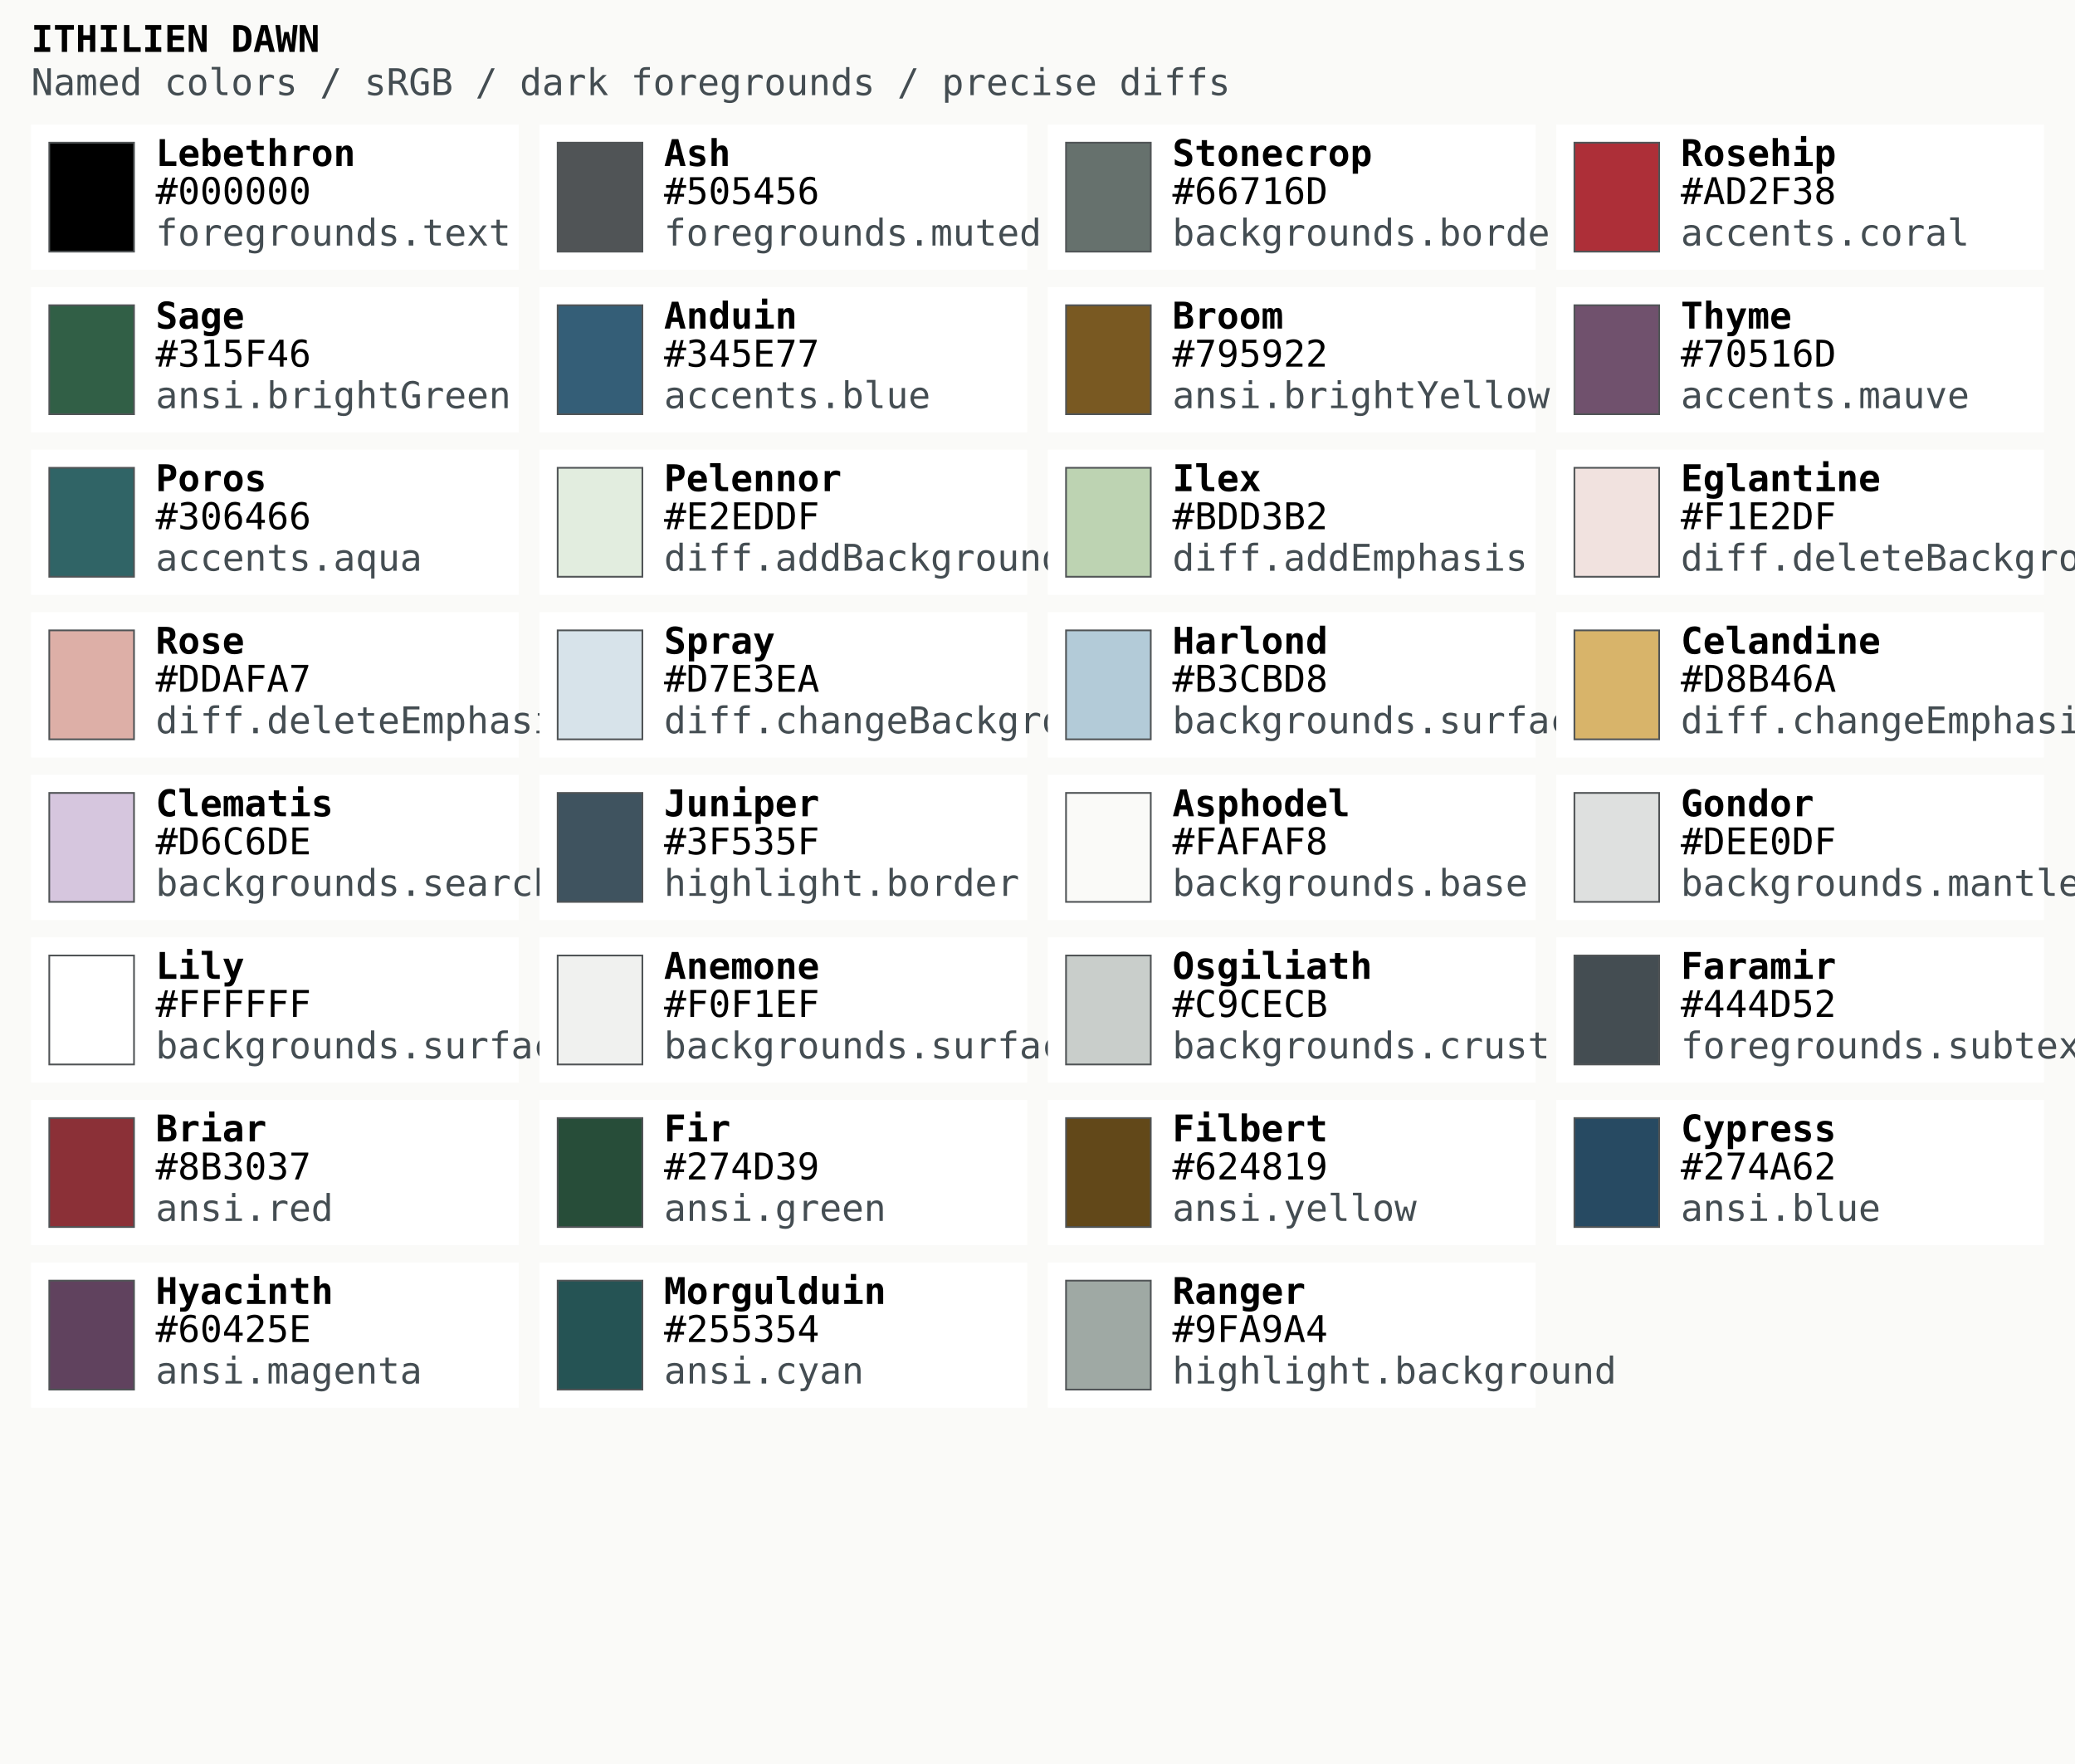
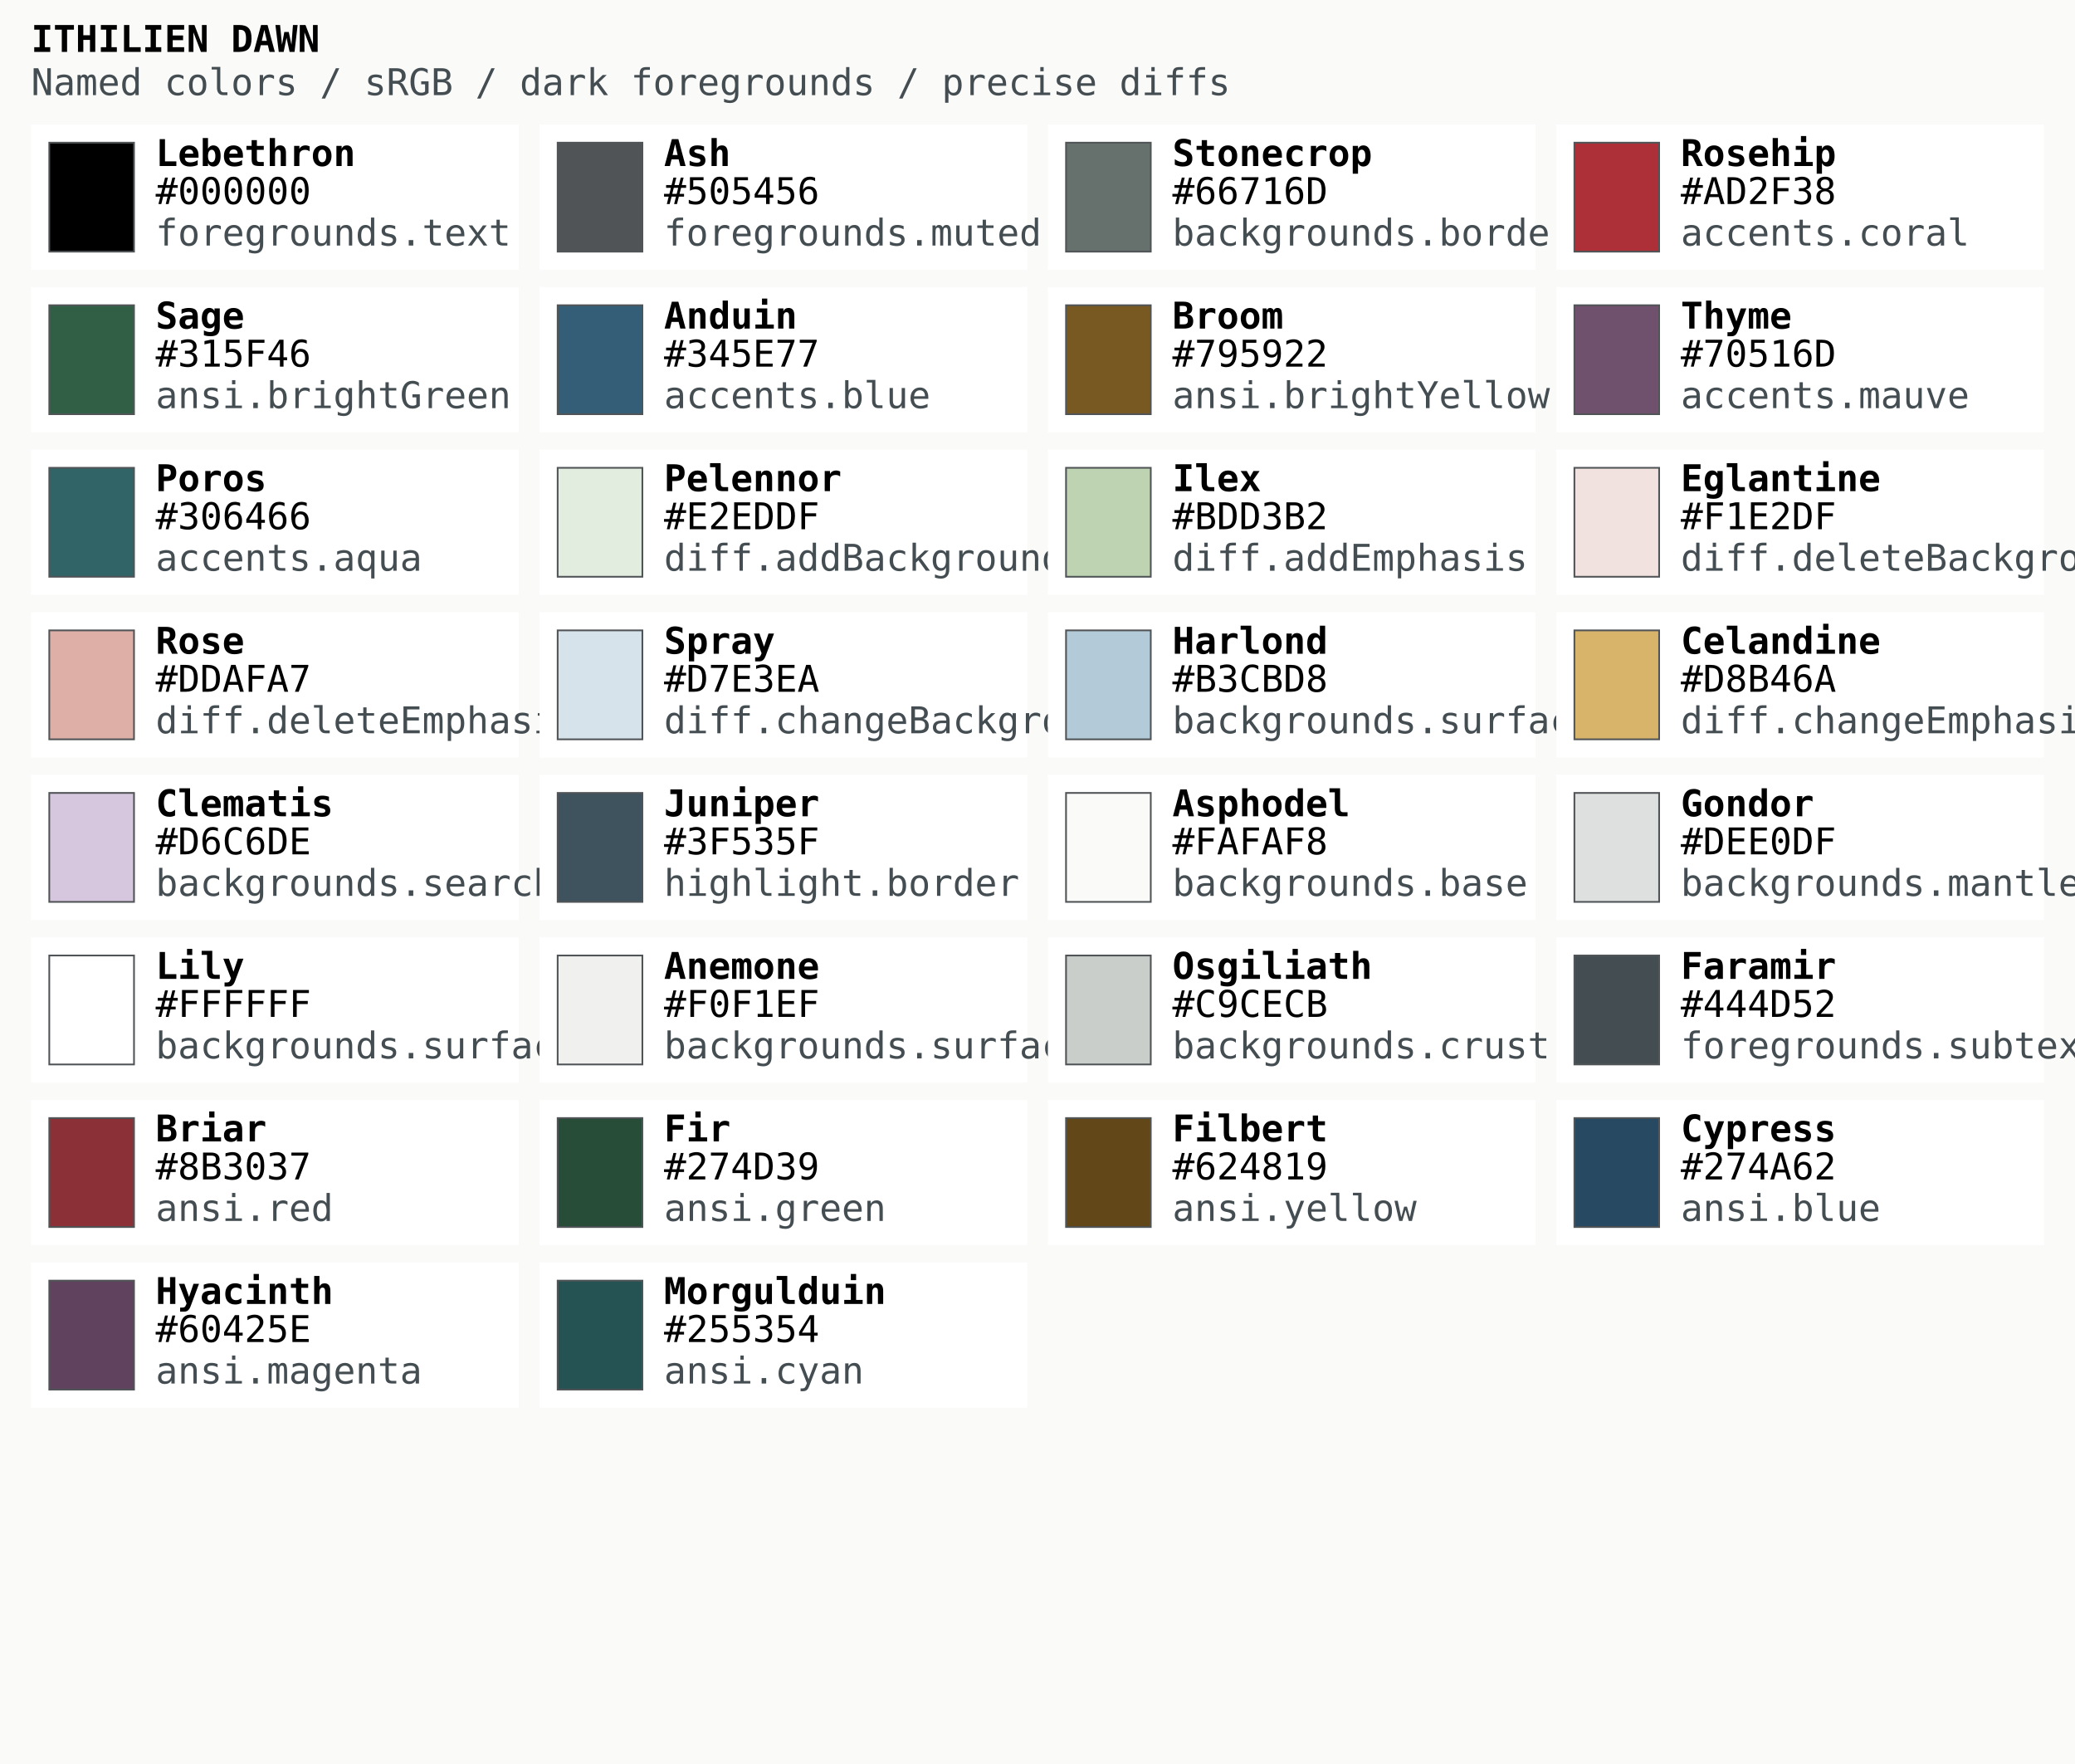
<svg xmlns="http://www.w3.org/2000/svg" xml:space="preserve" width="1200" height="1020" viewBox="0 0 1200 1020">
  <style>text{font-family:"Berkeley Mono Medium",monospace;font-size:16pt}</style>
  <rect x="0" y="0" width="1200" height="1020" fill="#FAFAF8" />
  <text x="18" y="30" fill="#000000" font-weight="700">ITHILIEN DAWN</text>
  <text x="18" y="55" fill="#444D52">Named colors / sRGB / dark foregrounds / precise diffs</text>
  <rect x="18" y="72" width="282" height="84" fill="#FFFFFF" />
  <rect x="28" y="82" width="50" height="64" fill="#505456" />
  <rect x="29" y="83" width="48" height="62" fill="#000000" />
  <text x="90" y="96" fill="#000000" font-weight="700">Lebethron</text>
  <text x="90" y="118" fill="#000000">#000000</text>
  <text x="90" y="142" fill="#444D52">foregrounds.text</text>
  <rect x="312" y="72" width="282" height="84" fill="#FFFFFF" />
  <rect x="322" y="82" width="50" height="64" fill="#505456" />
  <rect x="323" y="83" width="48" height="62" fill="#505456" />
  <text x="384" y="96" fill="#000000" font-weight="700">Ash</text>
  <text x="384" y="118" fill="#000000">#505456</text>
  <text x="384" y="142" fill="#444D52">foregrounds.muted</text>
  <rect x="606" y="72" width="282" height="84" fill="#FFFFFF" />
  <rect x="616" y="82" width="50" height="64" fill="#505456" />
  <rect x="617" y="83" width="48" height="62" fill="#66716D" />
  <text x="678" y="96" fill="#000000" font-weight="700">Stonecrop</text>
  <text x="678" y="118" fill="#000000">#66716D</text>
  <text x="678" y="142" fill="#444D52">backgrounds.border</text>
  <rect x="900" y="72" width="282" height="84" fill="#FFFFFF" />
  <rect x="910" y="82" width="50" height="64" fill="#505456" />
  <rect x="911" y="83" width="48" height="62" fill="#AD2F38" />
  <text x="972" y="96" fill="#000000" font-weight="700">Rosehip</text>
  <text x="972" y="118" fill="#000000">#AD2F38</text>
  <text x="972" y="142" fill="#444D52">accents.coral</text>
  <rect x="18" y="166" width="282" height="84" fill="#FFFFFF" />
  <rect x="28" y="176" width="50" height="64" fill="#505456" />
  <rect x="29" y="177" width="48" height="62" fill="#315F46" />
  <text x="90" y="190" fill="#000000" font-weight="700">Sage</text>
  <text x="90" y="212" fill="#000000">#315F46</text>
  <text x="90" y="236" fill="#444D52">ansi.brightGreen</text>
  <rect x="312" y="166" width="282" height="84" fill="#FFFFFF" />
  <rect x="322" y="176" width="50" height="64" fill="#505456" />
  <rect x="323" y="177" width="48" height="62" fill="#345E77" />
  <text x="384" y="190" fill="#000000" font-weight="700">Anduin</text>
  <text x="384" y="212" fill="#000000">#345E77</text>
  <text x="384" y="236" fill="#444D52">accents.blue</text>
  <rect x="606" y="166" width="282" height="84" fill="#FFFFFF" />
  <rect x="616" y="176" width="50" height="64" fill="#505456" />
  <rect x="617" y="177" width="48" height="62" fill="#795922" />
  <text x="678" y="190" fill="#000000" font-weight="700">Broom</text>
  <text x="678" y="212" fill="#000000">#795922</text>
  <text x="678" y="236" fill="#444D52">ansi.brightYellow</text>
  <rect x="900" y="166" width="282" height="84" fill="#FFFFFF" />
  <rect x="910" y="176" width="50" height="64" fill="#505456" />
  <rect x="911" y="177" width="48" height="62" fill="#70516D" />
  <text x="972" y="190" fill="#000000" font-weight="700">Thyme</text>
  <text x="972" y="212" fill="#000000">#70516D</text>
  <text x="972" y="236" fill="#444D52">accents.mauve</text>
  <rect x="18" y="260" width="282" height="84" fill="#FFFFFF" />
  <rect x="28" y="270" width="50" height="64" fill="#505456" />
  <rect x="29" y="271" width="48" height="62" fill="#306466" />
  <text x="90" y="284" fill="#000000" font-weight="700">Poros</text>
  <text x="90" y="306" fill="#000000">#306466</text>
  <text x="90" y="330" fill="#444D52">accents.aqua</text>
  <rect x="312" y="260" width="282" height="84" fill="#FFFFFF" />
  <rect x="322" y="270" width="50" height="64" fill="#505456" />
  <rect x="323" y="271" width="48" height="62" fill="#E2EDDF" />
  <text x="384" y="284" fill="#000000" font-weight="700">Pelennor</text>
  <text x="384" y="306" fill="#000000">#E2EDDF</text>
  <text x="384" y="330" fill="#444D52">diff.addBackground</text>
  <rect x="606" y="260" width="282" height="84" fill="#FFFFFF" />
  <rect x="616" y="270" width="50" height="64" fill="#505456" />
  <rect x="617" y="271" width="48" height="62" fill="#BDD3B2" />
  <text x="678" y="284" fill="#000000" font-weight="700">Ilex</text>
  <text x="678" y="306" fill="#000000">#BDD3B2</text>
  <text x="678" y="330" fill="#444D52">diff.addEmphasis</text>
  <rect x="900" y="260" width="282" height="84" fill="#FFFFFF" />
  <rect x="910" y="270" width="50" height="64" fill="#505456" />
  <rect x="911" y="271" width="48" height="62" fill="#F1E2DF" />
  <text x="972" y="284" fill="#000000" font-weight="700">Eglantine</text>
  <text x="972" y="306" fill="#000000">#F1E2DF</text>
  <text x="972" y="330" fill="#444D52">diff.deleteBackground</text>
  <rect x="18" y="354" width="282" height="84" fill="#FFFFFF" />
  <rect x="28" y="364" width="50" height="64" fill="#505456" />
  <rect x="29" y="365" width="48" height="62" fill="#DDAFA7" />
  <text x="90" y="378" fill="#000000" font-weight="700">Rose</text>
  <text x="90" y="400" fill="#000000">#DDAFA7</text>
  <text x="90" y="424" fill="#444D52">diff.deleteEmphasis</text>
  <rect x="312" y="354" width="282" height="84" fill="#FFFFFF" />
  <rect x="322" y="364" width="50" height="64" fill="#505456" />
  <rect x="323" y="365" width="48" height="62" fill="#D7E3EA" />
  <text x="384" y="378" fill="#000000" font-weight="700">Spray</text>
  <text x="384" y="400" fill="#000000">#D7E3EA</text>
  <text x="384" y="424" fill="#444D52">diff.changeBackground</text>
  <rect x="606" y="354" width="282" height="84" fill="#FFFFFF" />
  <rect x="616" y="364" width="50" height="64" fill="#505456" />
  <rect x="617" y="365" width="48" height="62" fill="#B3CBD8" />
  <text x="678" y="378" fill="#000000" font-weight="700">Harlond</text>
  <text x="678" y="400" fill="#000000">#B3CBD8</text>
  <text x="678" y="424" fill="#444D52">backgrounds.surface2</text>
  <rect x="900" y="354" width="282" height="84" fill="#FFFFFF" />
  <rect x="910" y="364" width="50" height="64" fill="#505456" />
  <rect x="911" y="365" width="48" height="62" fill="#D8B46A" />
  <text x="972" y="378" fill="#000000" font-weight="700">Celandine</text>
  <text x="972" y="400" fill="#000000">#D8B46A</text>
  <text x="972" y="424" fill="#444D52">diff.changeEmphasis</text>
  <rect x="18" y="448" width="282" height="84" fill="#FFFFFF" />
  <rect x="28" y="458" width="50" height="64" fill="#505456" />
  <rect x="29" y="459" width="48" height="62" fill="#D6C6DE" />
  <text x="90" y="472" fill="#000000" font-weight="700">Clematis</text>
  <text x="90" y="494" fill="#000000">#D6C6DE</text>
  <text x="90" y="518" fill="#444D52">backgrounds.search</text>
  <rect x="312" y="448" width="282" height="84" fill="#FFFFFF" />
  <rect x="322" y="458" width="50" height="64" fill="#505456" />
  <rect x="323" y="459" width="48" height="62" fill="#3F535F" />
  <text x="384" y="472" fill="#000000" font-weight="700">Juniper</text>
  <text x="384" y="494" fill="#000000">#3F535F</text>
  <text x="384" y="518" fill="#444D52">highlight.border</text>
  <rect x="606" y="448" width="282" height="84" fill="#FFFFFF" />
  <rect x="616" y="458" width="50" height="64" fill="#505456" />
  <rect x="617" y="459" width="48" height="62" fill="#FAFAF8" />
  <text x="678" y="472" fill="#000000" font-weight="700">Asphodel</text>
  <text x="678" y="494" fill="#000000">#FAFAF8</text>
  <text x="678" y="518" fill="#444D52">backgrounds.base</text>
  <rect x="900" y="448" width="282" height="84" fill="#FFFFFF" />
  <rect x="910" y="458" width="50" height="64" fill="#505456" />
  <rect x="911" y="459" width="48" height="62" fill="#DEE0DF" />
  <text x="972" y="472" fill="#000000" font-weight="700">Gondor</text>
  <text x="972" y="494" fill="#000000">#DEE0DF</text>
  <text x="972" y="518" fill="#444D52">backgrounds.mantle</text>
  <rect x="18" y="542" width="282" height="84" fill="#FFFFFF" />
  <rect x="28" y="552" width="50" height="64" fill="#505456" />
  <rect x="29" y="553" width="48" height="62" fill="#FFFFFF" />
  <text x="90" y="566" fill="#000000" font-weight="700">Lily</text>
  <text x="90" y="588" fill="#000000">#FFFFFF</text>
  <text x="90" y="612" fill="#444D52">backgrounds.surface0</text>
  <rect x="312" y="542" width="282" height="84" fill="#FFFFFF" />
  <rect x="322" y="552" width="50" height="64" fill="#505456" />
  <rect x="323" y="553" width="48" height="62" fill="#F0F1EF" />
  <text x="384" y="566" fill="#000000" font-weight="700">Anemone</text>
  <text x="384" y="588" fill="#000000">#F0F1EF</text>
  <text x="384" y="612" fill="#444D52">backgrounds.surface1</text>
  <rect x="606" y="542" width="282" height="84" fill="#FFFFFF" />
  <rect x="616" y="552" width="50" height="64" fill="#505456" />
  <rect x="617" y="553" width="48" height="62" fill="#C9CECB" />
  <text x="678" y="566" fill="#000000" font-weight="700">Osgiliath</text>
  <text x="678" y="588" fill="#000000">#C9CECB</text>
  <text x="678" y="612" fill="#444D52">backgrounds.crust</text>
  <rect x="900" y="542" width="282" height="84" fill="#FFFFFF" />
  <rect x="910" y="552" width="50" height="64" fill="#505456" />
  <rect x="911" y="553" width="48" height="62" fill="#444D52" />
  <text x="972" y="566" fill="#000000" font-weight="700">Faramir</text>
  <text x="972" y="588" fill="#000000">#444D52</text>
  <text x="972" y="612" fill="#444D52">foregrounds.subtext</text>
  <rect x="18" y="636" width="282" height="84" fill="#FFFFFF" />
  <rect x="28" y="646" width="50" height="64" fill="#505456" />
  <rect x="29" y="647" width="48" height="62" fill="#8B3037" />
  <text x="90" y="660" fill="#000000" font-weight="700">Briar</text>
  <text x="90" y="682" fill="#000000">#8B3037</text>
  <text x="90" y="706" fill="#444D52">ansi.red</text>
  <rect x="312" y="636" width="282" height="84" fill="#FFFFFF" />
  <rect x="322" y="646" width="50" height="64" fill="#505456" />
  <rect x="323" y="647" width="48" height="62" fill="#274D39" />
  <text x="384" y="660" fill="#000000" font-weight="700">Fir</text>
  <text x="384" y="682" fill="#000000">#274D39</text>
  <text x="384" y="706" fill="#444D52">ansi.green</text>
  <rect x="606" y="636" width="282" height="84" fill="#FFFFFF" />
  <rect x="616" y="646" width="50" height="64" fill="#505456" />
  <rect x="617" y="647" width="48" height="62" fill="#624819" />
  <text x="678" y="660" fill="#000000" font-weight="700">Filbert</text>
  <text x="678" y="682" fill="#000000">#624819</text>
  <text x="678" y="706" fill="#444D52">ansi.yellow</text>
  <rect x="900" y="636" width="282" height="84" fill="#FFFFFF" />
  <rect x="910" y="646" width="50" height="64" fill="#505456" />
  <rect x="911" y="647" width="48" height="62" fill="#274A62" />
  <text x="972" y="660" fill="#000000" font-weight="700">Cypress</text>
  <text x="972" y="682" fill="#000000">#274A62</text>
  <text x="972" y="706" fill="#444D52">ansi.blue</text>
  <rect x="18" y="730" width="282" height="84" fill="#FFFFFF" />
  <rect x="28" y="740" width="50" height="64" fill="#505456" />
  <rect x="29" y="741" width="48" height="62" fill="#60425E" />
  <text x="90" y="754" fill="#000000" font-weight="700">Hyacinth</text>
  <text x="90" y="776" fill="#000000">#60425E</text>
  <text x="90" y="800" fill="#444D52">ansi.magenta</text>
  <rect x="312" y="730" width="282" height="84" fill="#FFFFFF" />
  <rect x="322" y="740" width="50" height="64" fill="#505456" />
  <rect x="323" y="741" width="48" height="62" fill="#255354" />
  <text x="384" y="754" fill="#000000" font-weight="700">Morgulduin</text>
  <text x="384" y="776" fill="#000000">#255354</text>
  <text x="384" y="800" fill="#444D52">ansi.cyan</text>
-   <rect x="606" y="730" width="282" height="84" fill="#FFFFFF" />
-   <rect x="616" y="740" width="50" height="64" fill="#505456" />
-   <rect x="617" y="741" width="48" height="62" fill="#9FA9A4" />
-   <text x="678" y="754" fill="#000000" font-weight="700">Ranger</text>
-   <text x="678" y="776" fill="#000000">#9FA9A4</text>
-   <text x="678" y="800" fill="#444D52">highlight.background</text>
</svg>
